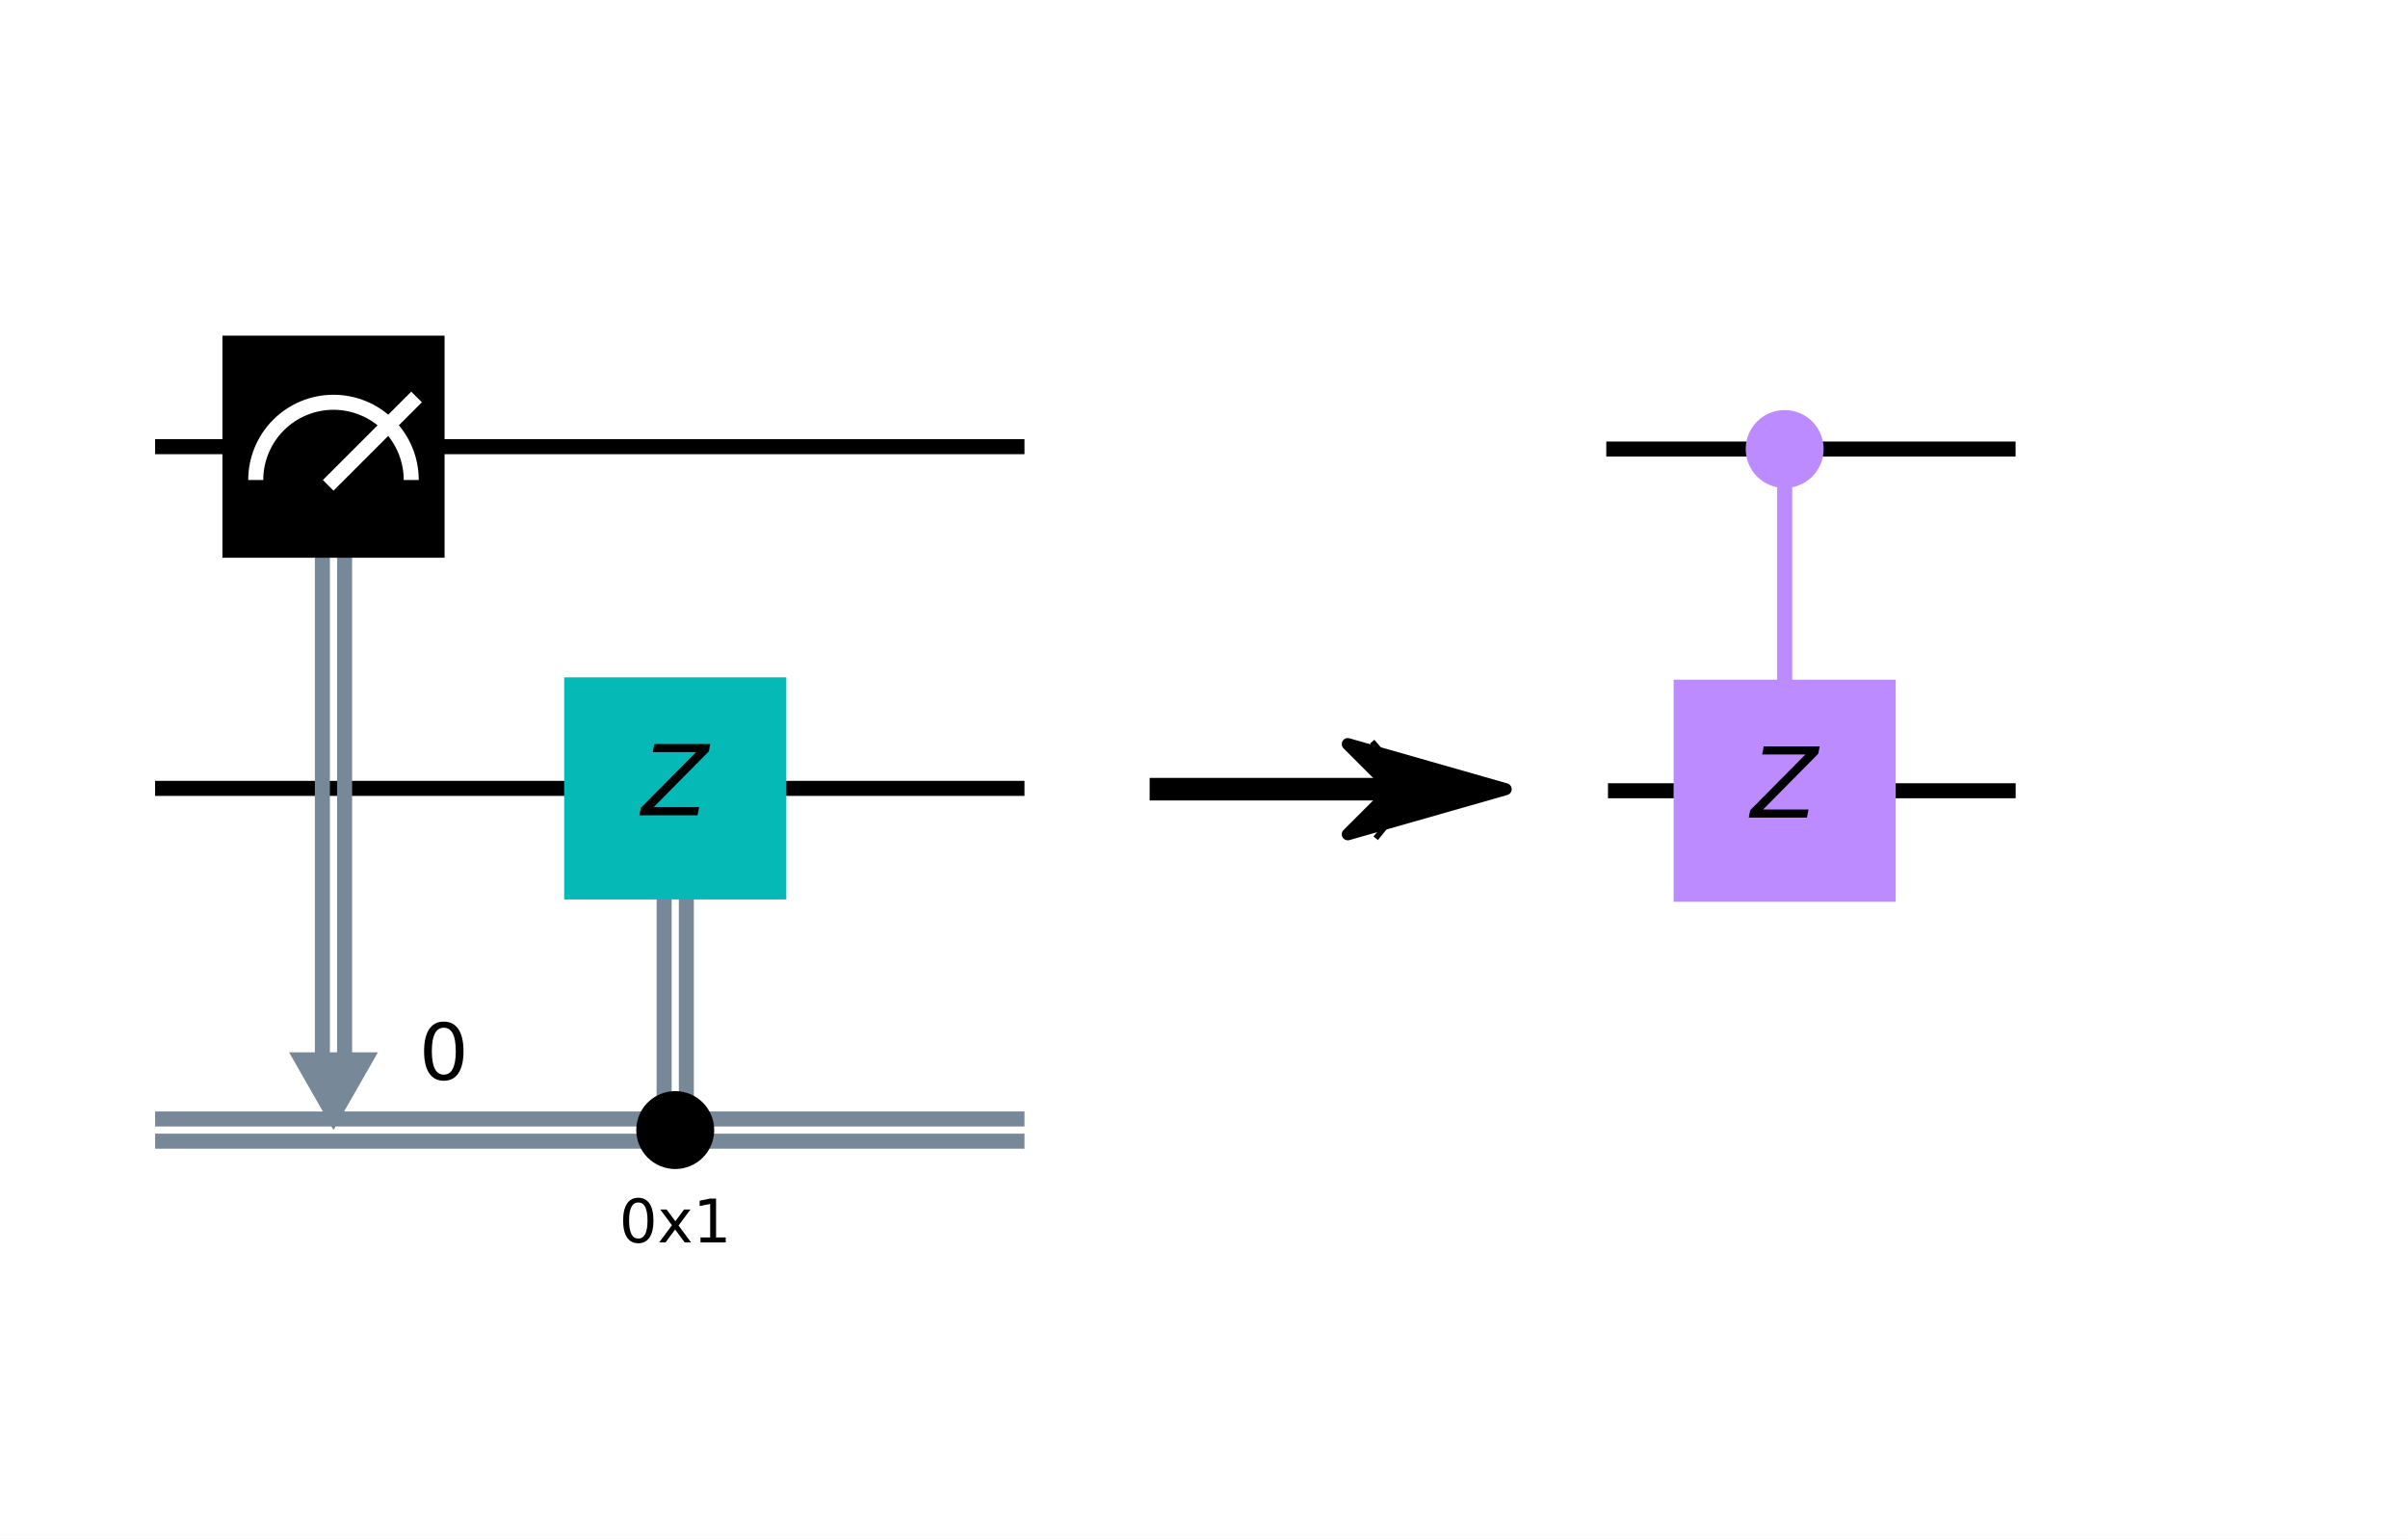
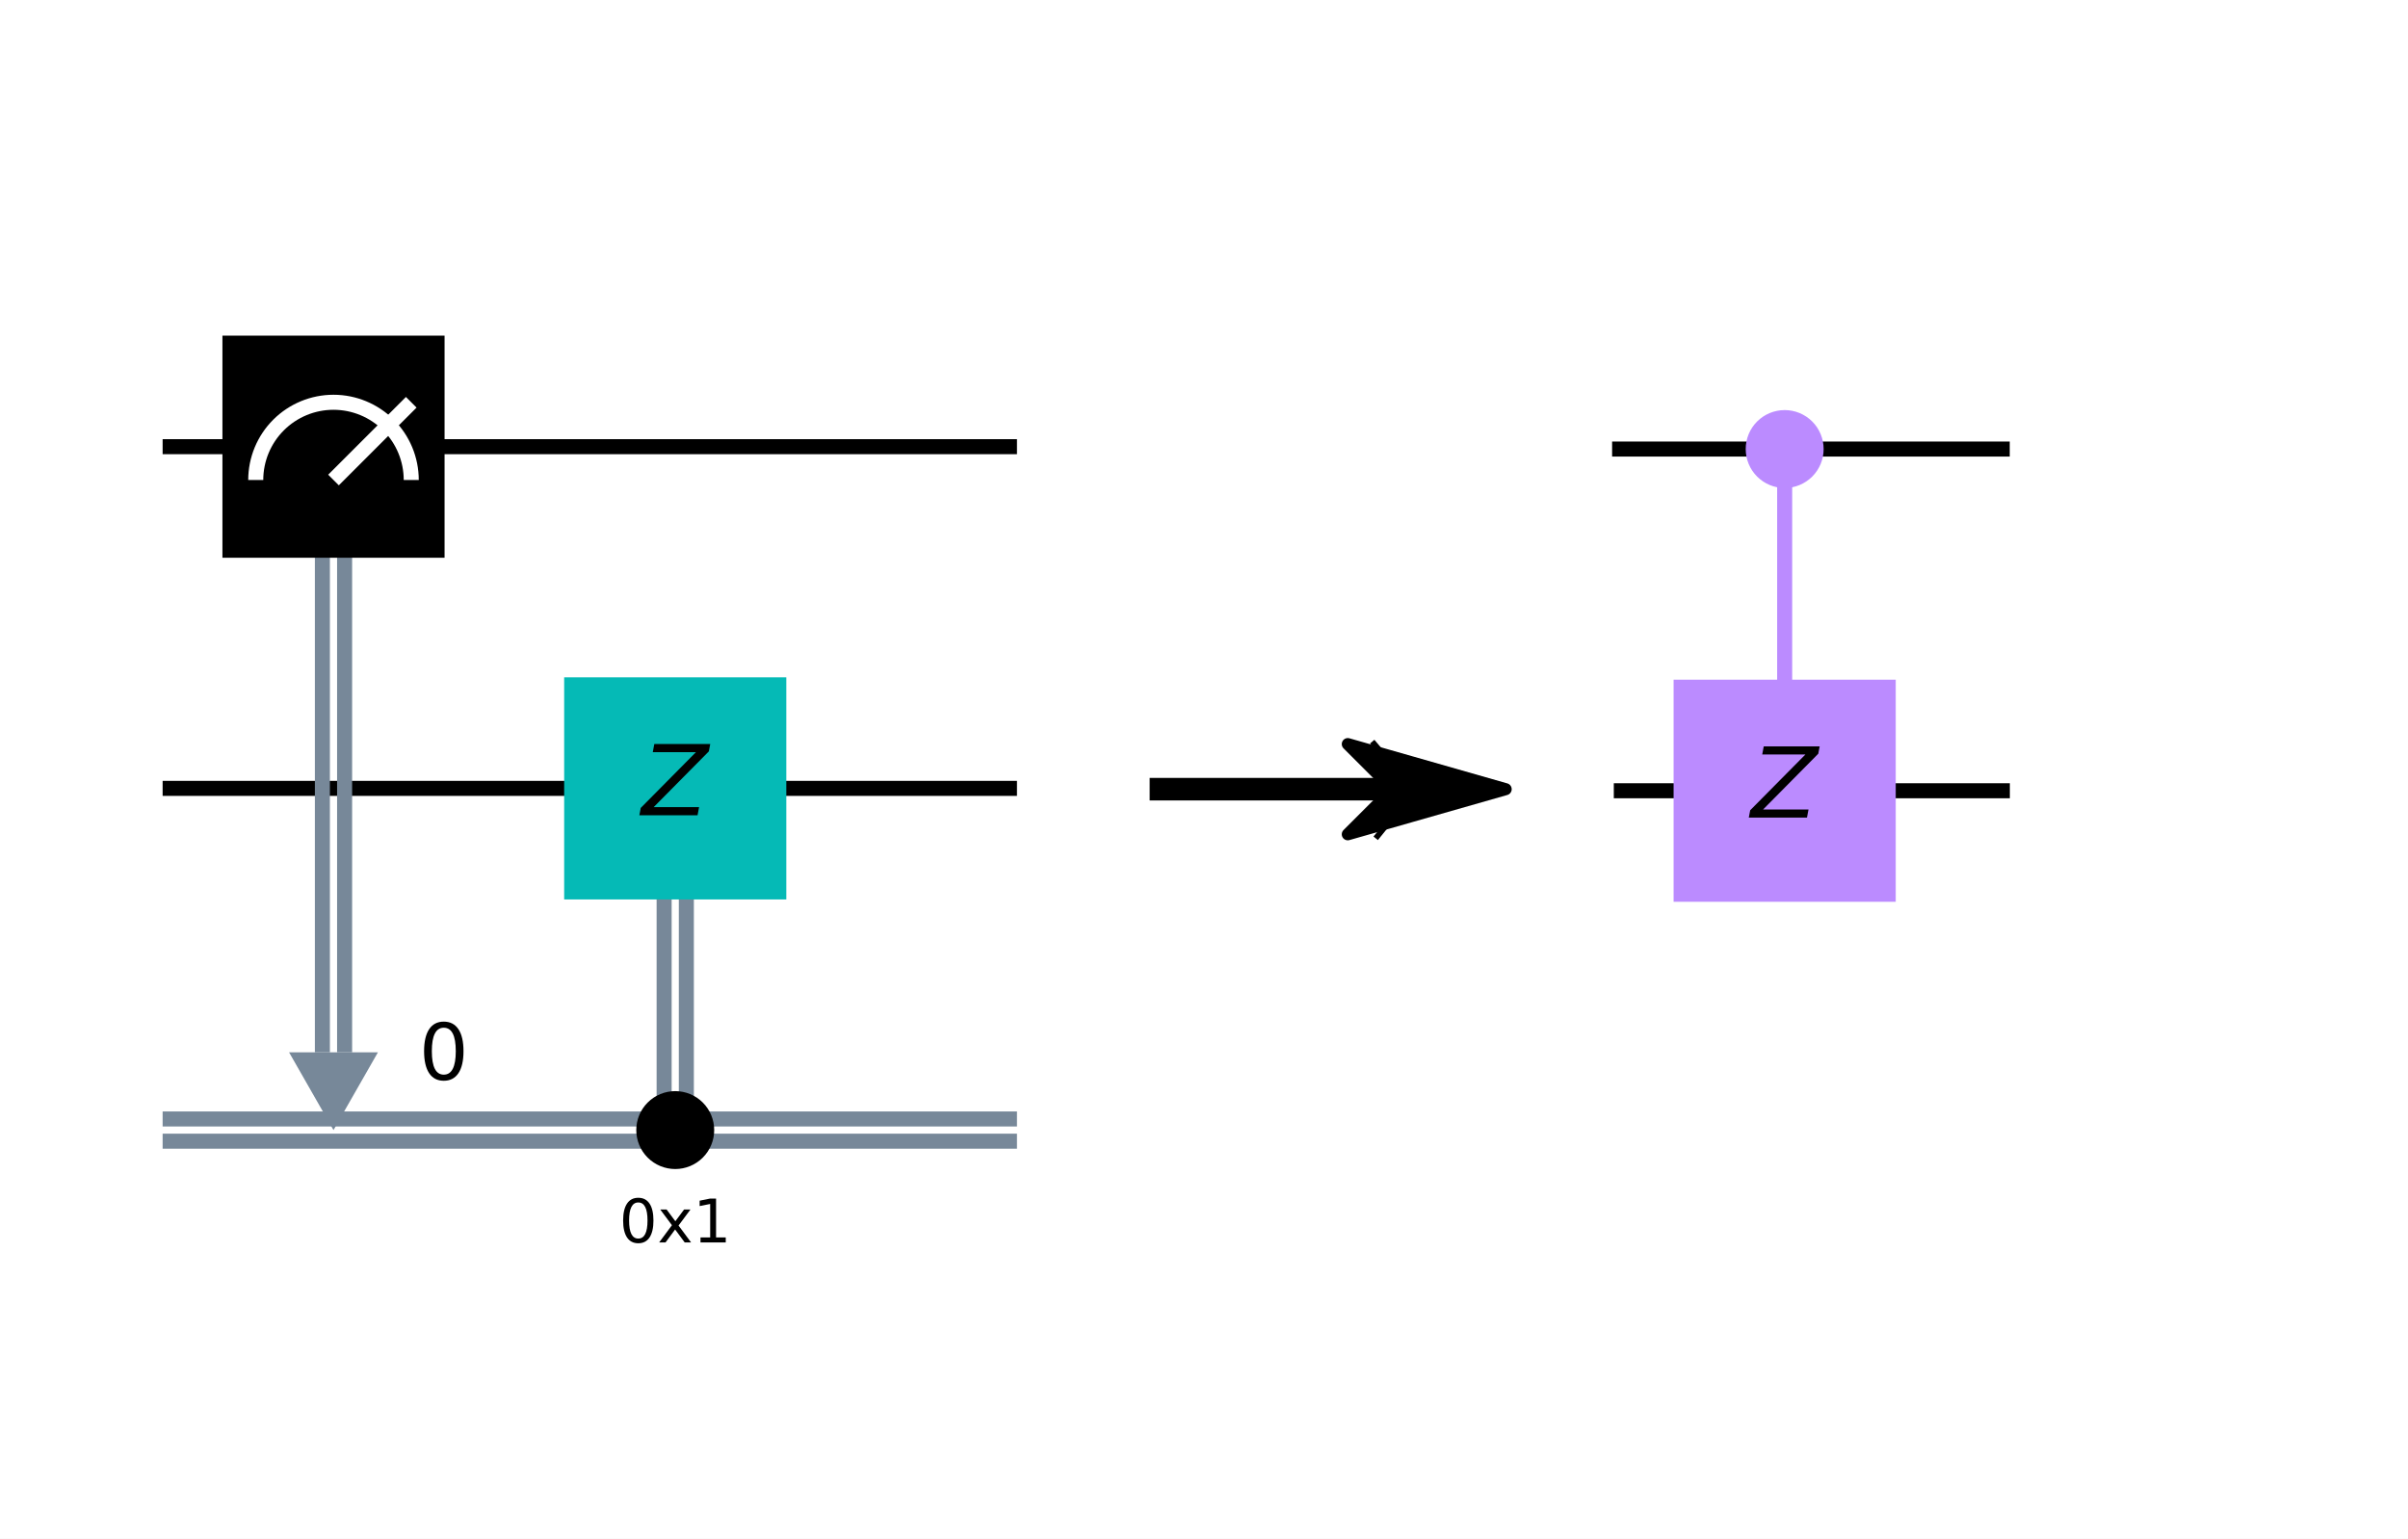
- <svg xmlns="http://www.w3.org/2000/svg" xmlns:xlink="http://www.w3.org/1999/xlink" id="svg631" width="320.264pt" viewBox="0 0 320.264 204.68" version="1.1" height="204.68pt">
+ <svg xmlns="http://www.w3.org/2000/svg" xmlns:xlink="http://www.w3.org/1999/xlink" id="svg631" width="427.019" height="272.907" version="1.1" viewBox="0 0 320.264 204.68">
  <defs id="defs498">
-     <marker style="overflow:visible;" id="Arrow2Lend" refX="0.0" refY="0.0" orient="auto">
-       <path transform="scale(1.1) rotate(180) translate(1,0)" d="M 8.719,4.034 L -2.207,0.016 L 8.719,-4.002 C 6.973,-1.63 6.983,1.616 8.719,4.034 z " style="fill-rule:evenodd;stroke-width:0.625;stroke-linejoin:round;stroke:#000000;stroke-opacity:1;fill:#000000;fill-opacity:1" id="path2093" />
+     <marker id="Arrow2Lend" orient="auto" overflow="visible" refX="0" refY="0">
+       <path id="path2093" fill="#000" fill-opacity="1" fill-rule="evenodd" stroke="#000" stroke-linejoin="round" stroke-opacity="1" stroke-width=".625" d="M 8.719,4.034 L -2.207,0.016 L 8.719,-4.002 C 6.973,-1.63 6.983,1.616 8.719,4.034 z" transform="scale(1.1) rotate(180) translate(1,0)" />
    </marker>
-     <marker style="overflow:visible;" id="marker2605" refX="0.0" refY="0.0" orient="auto">
-       <path transform="scale(0.4) rotate(180) translate(10,0)" style="fill-rule:evenodd;stroke:#000000;stroke-width:1pt;stroke-opacity:1;fill:#000000;fill-opacity:1" d="M 0.0,0.0 L 5.0,-5.0 L -12.5,0.0 L 5.0,5.0 L 0.0,0.0 z " id="path2603" />
+     <marker id="marker2605" orient="auto" overflow="visible" refX="0" refY="0">
+       <path id="path2603" fill="#000" fill-opacity="1" fill-rule="evenodd" stroke="#000" stroke-opacity="1" stroke-width="1pt" d="M 0.0,0.0 L 5.0,-5.0 L -12.5,0.0 L 5.0,5.0 L 0.0,0.0 z" transform="scale(0.4) rotate(180) translate(10,0)" />
    </marker>
-     <marker style="overflow:visible;" id="Arrow2Mend" refX="0.0" refY="0.0" orient="auto">
-       <path transform="scale(0.6) rotate(180) translate(0,0)" d="M 8.719,4.034 L -2.207,0.016 L 8.719,-4.002 C 6.973,-1.63 6.983,1.616 8.719,4.034 z " style="fill-rule:evenodd;stroke-width:0.625;stroke-linejoin:round;stroke:#000000;stroke-opacity:1;fill:#000000;fill-opacity:1" id="path2099" />
+     <marker id="Arrow2Mend" orient="auto" overflow="visible" refX="0" refY="0">
+       <path id="path2099" fill="#000" fill-opacity="1" fill-rule="evenodd" stroke="#000" stroke-linejoin="round" stroke-opacity="1" stroke-width=".625" d="M 8.719,4.034 L -2.207,0.016 L 8.719,-4.002 C 6.973,-1.63 6.983,1.616 8.719,4.034 z" transform="scale(0.6) rotate(180) translate(0,0)" />
    </marker>
-     <marker style="overflow:visible" id="marker2503" refX="0.0" refY="0.0" orient="auto">
-       <path transform="scale(0.4) translate(10,0)" style="fill-rule:evenodd;stroke:#000000;stroke-width:1pt;stroke-opacity:1;fill:#000000;fill-opacity:1" d="M 0.0,0.0 L 5.0,-5.0 L -12.5,0.0 L 5.0,5.0 L 0.0,0.0 z " id="path2501" />
+     <marker id="marker2503" orient="auto" overflow="visible" refX="0" refY="0">
+       <path id="path2501" fill="#000" fill-opacity="1" fill-rule="evenodd" stroke="#000" stroke-opacity="1" stroke-width="1pt" d="M 0.0,0.0 L 5.0,-5.0 L -12.5,0.0 L 5.0,5.0 L 0.0,0.0 z" transform="scale(0.4) translate(10,0)" />
    </marker>
-     <marker style="overflow:visible" id="Arrow1Mstart" refX="0.0" refY="0.0" orient="auto">
-       <path transform="scale(0.4) translate(10,0)" style="fill-rule:evenodd;stroke:#000000;stroke-width:1pt;stroke-opacity:1;fill:#000000;fill-opacity:1" d="M 0.0,0.0 L 5.0,-5.0 L -12.5,0.0 L 5.0,5.0 L 0.0,0.0 z " id="path2078" />
+     <marker id="Arrow1Mstart" orient="auto" overflow="visible" refX="0" refY="0">
+       <path id="path2078" fill="#000" fill-opacity="1" fill-rule="evenodd" stroke="#000" stroke-opacity="1" stroke-width="1pt" d="M 0.0,0.0 L 5.0,-5.0 L -12.5,0.0 L 5.0,5.0 L 0.0,0.0 z" transform="scale(0.4) translate(10,0)" />
    </marker>
-     <marker style="overflow:visible" id="Arrow1Lstart" refX="0.0" refY="0.0" orient="auto">
-       <path transform="scale(0.8) translate(12.5,0)" style="fill-rule:evenodd;stroke:#000000;stroke-width:1pt;stroke-opacity:1;fill:#000000;fill-opacity:1" d="M 0.0,0.0 L 5.0,-5.0 L -12.5,0.0 L 5.0,5.0 L 0.0,0.0 z " id="path2072" />
+     <marker id="Arrow1Lstart" orient="auto" overflow="visible" refX="0" refY="0">
+       <path id="path2072" fill="#000" fill-opacity="1" fill-rule="evenodd" stroke="#000" stroke-opacity="1" stroke-width="1pt" d="M 0.0,0.0 L 5.0,-5.0 L -12.5,0.0 L 5.0,5.0 L 0.0,0.0 z" transform="scale(0.8) translate(12.5,0)" />
    </marker>
-     <marker style="overflow:visible;" id="Arrow1Mend" refX="0.0" refY="0.0" orient="auto">
-       <path transform="scale(0.4) rotate(180) translate(10,0)" style="fill-rule:evenodd;stroke:#000000;stroke-width:1pt;stroke-opacity:1;fill:#000000;fill-opacity:1" d="M 0.0,0.0 L 5.0,-5.0 L -12.5,0.0 L 5.0,5.0 L 0.0,0.0 z " id="path2081" />
+     <marker id="Arrow1Mend" orient="auto" overflow="visible" refX="0" refY="0">
+       <path id="path2081" fill="#000" fill-opacity="1" fill-rule="evenodd" stroke="#000" stroke-opacity="1" stroke-width="1pt" d="M 0.0,0.0 L 5.0,-5.0 L -12.5,0.0 L 5.0,5.0 L 0.0,0.0 z" transform="scale(0.4) rotate(180) translate(10,0)" />
    </marker>
-     <marker style="overflow:visible" id="Arrow1Sstart" refX="0.0" refY="0.0" orient="auto">
-       <path transform="scale(0.2) translate(6,0)" style="fill-rule:evenodd;stroke:#000000;stroke-width:1pt;stroke-opacity:1;fill:#000000;fill-opacity:1" d="M 0.0,0.0 L 5.0,-5.0 L -12.5,0.0 L 5.0,5.0 L 0.0,0.0 z " id="path2084" />
+     <marker id="Arrow1Sstart" orient="auto" overflow="visible" refX="0" refY="0">
+       <path id="path2084" fill="#000" fill-opacity="1" fill-rule="evenodd" stroke="#000" stroke-opacity="1" stroke-width="1pt" d="M 0.0,0.0 L 5.0,-5.0 L -12.5,0.0 L 5.0,5.0 L 0.0,0.0 z" transform="scale(0.2) translate(6,0)" />
    </marker>
-     <marker style="overflow:visible;" id="Arrow1Send" refX="0.0" refY="0.0" orient="auto">
-       <path transform="scale(0.2) rotate(180) translate(6,0)" style="fill-rule:evenodd;stroke:none;stroke-width:1pt;stroke-opacity:1;fill:#000000;fill-opacity:1" d="M 0.0,0.0 L 5.0,-5.0 L -12.5,0.0 L 5.0,5.0 L 0.0,0.0 z " id="path2087" />
+     <marker id="Arrow1Send" orient="auto" overflow="visible" refX="0" refY="0">
+       <path id="path2087" fill="#000" fill-opacity="1" fill-rule="evenodd" stroke="none" stroke-opacity="1" stroke-width="1pt" d="M 0.0,0.0 L 5.0,-5.0 L -12.5,0.0 L 5.0,5.0 L 0.0,0.0 z" transform="scale(0.2) rotate(180) translate(6,0)" />
    </marker>
-     <style id="style496" type="text/css">
- *{stroke-linecap:butt;stroke-linejoin:round;}
-   </style>
+     <style id="style496" type="text/css">*{stroke-linecap:butt;stroke-linejoin:round}</style>
    <clipPath id="pfc583bf404">
-       <rect height="154.533" width="196.348" x="35.109" y="24.562" id="rect485" />
+       <rect id="rect485" width="196.348" height="154.533" x="35.109" y="24.562" />
    </clipPath>
    <clipPath id="clipPath1047">
-       <rect height="154.533" width="196.348" x="35.109" y="24.562" id="rect1045" />
+       <rect id="rect1045" width="196.348" height="154.533" x="35.109" y="24.562" />
    </clipPath>
    <clipPath id="clipPath1051">
-       <rect height="154.533" width="196.348" x="35.109" y="24.562" id="rect1049" />
+       <rect id="rect1049" width="196.348" height="154.533" x="35.109" y="24.562" />
    </clipPath>
    <clipPath id="clipPath1055">
-       <rect height="154.533" width="196.348" x="35.109" y="24.562" id="rect1053" />
+       <rect id="rect1053" width="196.348" height="154.533" x="35.109" y="24.562" />
    </clipPath>
    <clipPath id="clipPath1059">
-       <rect height="154.533" width="196.348" x="35.109" y="24.562" id="rect1057" />
+       <rect id="rect1057" width="196.348" height="154.533" x="35.109" y="24.562" />
    </clipPath>
    <clipPath id="clipPath1063">
-       <rect height="154.533" width="196.348" x="35.109" y="24.562" id="rect1061" />
+       <rect id="rect1061" width="196.348" height="154.533" x="35.109" y="24.562" />
    </clipPath>
    <clipPath id="clipPath1067">
-       <rect height="154.533" width="196.348" x="35.109" y="24.562" id="rect1065" />
+       <rect id="rect1065" width="196.348" height="154.533" x="35.109" y="24.562" />
    </clipPath>
    <clipPath id="clipPath1071">
-       <rect height="154.533" width="196.348" x="35.109" y="24.562" id="rect1069" />
+       <rect id="rect1069" width="196.348" height="154.533" x="35.109" y="24.562" />
    </clipPath>
-     <path d="M 13.094,72.906 H 70.312 L 68.891,65.375 12.406,8.297 H 58.891 L 57.328,0 h -59.531 l 1.422,7.516 56.5,57.078 h -44.188 z" id="DejaVuSans-Oblique-90-1" />
+     <path id="DejaVuSans-Oblique-90-1" d="M 13.094,72.906 H 70.312 L 68.891,65.375 12.406,8.297 H 58.891 L 57.328,0 h -59.531 l 1.422,7.516 56.5,57.078 h -44.188 z" />
  </defs>
-   <path id="path500" style="fill:#ffffff" d="M 0,204.68 H 320.264 V 0 H 0 Z" />
-   <g transform="translate(-145.2325,-1.505)" id="patch_2">
-     <path id="path503" style="fill:#778899" d="m 183.679,141.484 h 11.817 l -5.909,10.34 z" clip-path="url(#pb245b75ef5)" />
+   <path id="path500" fill="#fff" d="M 0,204.68 H 320.264 V 0 H 0 Z" />
+   <g id="patch_2" transform="translate(-145.2325,-1.505)">
+     <path id="path503" fill="#789" d="m 183.679,141.484 h 11.817 l -5.909,10.34 z" clip-path="url(#pb245b75ef5)" />
  </g>
-   <g transform="translate(-145.2325,-1.505)" id="line2d_1">
-     <path id="path506" style="fill:none;stroke:#000000;stroke-width:2;stroke-linecap:square" d="m 166.862,60.922 h 113.627" clip-path="url(#pb245b75ef5)" />
+   <g id="line2d_1" transform="translate(-145.2325,-1.505)">
+     <path id="path506" fill="none" stroke="#000" stroke-linecap="square" stroke-width="2" d="m 166.862,60.922 h 113.627" clip-path="url(#pb245b75ef5)" />
  </g>
-   <g transform="translate(-145.2325,-1.505)" id="line2d_2">
-     <path id="path509" style="fill:none;stroke:#000000;stroke-width:2;stroke-linecap:square" d="m 166.862,106.373 h 113.627" clip-path="url(#pb245b75ef5)" />
+   <g id="line2d_2" transform="translate(-145.2325,-1.505)">
+     <path id="path509" fill="none" stroke="#000" stroke-linecap="square" stroke-width="2" d="m 166.862,106.373 h 113.627" clip-path="url(#pb245b75ef5)" />
  </g>
-   <g transform="translate(-145.2325,-1.505)" id="line2d_3">
-     <path id="path512" style="fill:none;stroke:#778899;stroke-width:2;stroke-linecap:square" d="m 166.862,150.347 h 113.627" clip-path="url(#pb245b75ef5)" />
+   <g id="line2d_3" transform="translate(-145.2325,-1.505)">
+     <path id="path512" fill="none" stroke="#789" stroke-linecap="square" stroke-width="2" d="m 166.862,150.347 h 113.627" clip-path="url(#pb245b75ef5)" />
  </g>
-   <g transform="translate(-145.2325,-1.505)" id="line2d_4">
-     <path id="path515" style="fill:none;stroke:#778899;stroke-width:2;stroke-linecap:square" d="m 166.862,153.302 h 113.627" clip-path="url(#pb245b75ef5)" />
+   <g id="line2d_4" transform="translate(-145.2325,-1.505)">
+     <path id="path515" fill="none" stroke="#789" stroke-linecap="square" stroke-width="2" d="m 166.862,153.302 h 113.627" clip-path="url(#pb245b75ef5)" />
  </g>
-   <g transform="translate(-145.2325,-1.505)" id="line2d_5">
-     <path id="path518" style="fill:none;stroke:#778899;stroke-width:2;stroke-linecap:square" d="m 191.065,60.922 v 80.562" clip-path="url(#pb245b75ef5)" />
+   <g id="line2d_5" transform="translate(-145.2325,-1.505)">
+     <path id="path518" fill="none" stroke="#789" stroke-linecap="square" stroke-width="2" d="m 191.065,60.922 v 80.562" clip-path="url(#pb245b75ef5)" />
  </g>
-   <g transform="translate(-145.2325,-1.505)" id="line2d_6">
-     <path id="path521" style="fill:none;stroke:#778899;stroke-width:2;stroke-linecap:square" d="m 188.111,60.922 v 80.562" clip-path="url(#pb245b75ef5)" />
+   <g id="line2d_6" transform="translate(-145.2325,-1.505)">
+     <path id="path521" fill="none" stroke="#789" stroke-linecap="square" stroke-width="2" d="m 188.111,60.922 v 80.562" clip-path="url(#pb245b75ef5)" />
  </g>
-   <g transform="translate(-145.2325,-1.505)" id="line2d_7">
-     <path id="path524" style="fill:none;stroke:#778899;stroke-width:2;stroke-linecap:square" d="m 236.516,106.373 v 45.451" clip-path="url(#pb245b75ef5)" />
+   <g id="line2d_7" transform="translate(-145.2325,-1.505)">
+     <path id="path524" fill="none" stroke="#789" stroke-linecap="square" stroke-width="2" d="m 236.516,106.373 v 45.451" clip-path="url(#pb245b75ef5)" />
  </g>
-   <g transform="translate(-145.2325,-1.505)" id="line2d_8">
-     <path id="path527" style="fill:none;stroke:#778899;stroke-width:2;stroke-linecap:square" d="m 233.562,106.373 v 45.451" clip-path="url(#pb245b75ef5)" />
+   <g id="line2d_8" transform="translate(-145.2325,-1.505)">
+     <path id="path527" fill="none" stroke="#789" stroke-linecap="square" stroke-width="2" d="m 233.562,106.373 v 45.451" clip-path="url(#pb245b75ef5)" />
  </g>
-   <g transform="translate(-145.2325,-1.505)" id="patch_3">
+   <g id="patch_3" transform="translate(-145.2325,-1.505)">
    <path id="path530" d="m 174.816,75.694 h 29.543 v -29.543 h -29.543 z" clip-path="url(#pb245b75ef5)" />
  </g>
-   <g transform="translate(-145.2325,-1.505)" id="patch_4">
-     <path id="path533" style="fill:none;stroke:#ffffff;stroke-width:2;stroke-linejoin:miter" d="m 199.928,65.354 c 0,-2.741 -1.09,-5.373 -3.029,-7.312 -1.938,-1.938 -4.57,-3.029 -7.312,-3.029 -2.741,0 -5.373,1.09 -7.312,3.029 -1.938,1.938 -3.029,4.57 -3.029,7.312" clip-path="url(#pb245b75ef5)" />
+   <g id="patch_4" transform="translate(-145.2325,-1.505)">
+     <path id="path533" fill="none" stroke="#fff" stroke-linejoin="miter" stroke-width="2" d="m 199.928,65.354 c 0,-2.741 -1.09,-5.373 -3.029,-7.312 -1.938,-1.938 -4.57,-3.029 -7.312,-3.029 -2.741,0 -5.373,1.09 -7.312,3.029 -1.938,1.938 -3.029,4.57 -3.029,7.312" clip-path="url(#pb245b75ef5)" />
  </g>
-   <g transform="translate(-145.2325,-1.505)" id="patch_5">
-     <path id="path536" style="stroke:#000000;stroke-width:1.5;stroke-linejoin:miter" d="m 235.039,156.256 c 1.175,0 2.303,-0.467 3.134,-1.298 0.831,-0.831 1.298,-1.958 1.298,-3.134 0,-1.175 -0.467,-2.303 -1.298,-3.134 -0.831,-0.831 -1.958,-1.298 -3.134,-1.298 -1.175,0 -2.303,0.467 -3.134,1.298 -0.831,0.831 -1.298,1.958 -1.298,3.134 0,1.175 0.467,2.303 1.298,3.134 0.831,0.831 1.958,1.298 3.134,1.298 z" clip-path="url(#pb245b75ef5)" />
+   <g id="patch_5" transform="translate(-145.2325,-1.505)">
+     <path id="path536" stroke="#000" stroke-linejoin="miter" stroke-width="1.5" d="m 235.039,156.256 c 1.175,0 2.303,-0.467 3.134,-1.298 0.831,-0.831 1.298,-1.958 1.298,-3.134 0,-1.175 -0.467,-2.303 -1.298,-3.134 -0.831,-0.831 -1.958,-1.298 -3.134,-1.298 -1.175,0 -2.303,0.467 -3.134,1.298 -0.831,0.831 -1.298,1.958 -1.298,3.134 0,1.175 0.467,2.303 1.298,3.134 0.831,0.831 1.958,1.298 3.134,1.298 z" clip-path="url(#pb245b75ef5)" />
  </g>
-   <g transform="translate(-145.2325,-1.505)" id="patch_6">
-     <path id="path539" style="fill:#05bab6" d="m 220.267,121.145 h 29.543 V 91.602 h -29.543 z" clip-path="url(#pb245b75ef5)" />
+   <g id="patch_6" transform="translate(-145.2325,-1.505)">
+     <path id="path539" fill="#05bab6" d="m 220.267,121.145 h 29.543 V 91.602 h -29.543 z" clip-path="url(#pb245b75ef5)" />
  </g>
-   <g transform="translate(-145.2325,-1.505)" id="line2d_9">
-     <path id="path542" style="fill:none;stroke:#ffffff;stroke-width:2;stroke-linecap:square" d="M 189.588,65.354 199.928,55.014" clip-path="url(#pb245b75ef5)" />
+   <g id="line2d_9" transform="translate(-145.2325,-1.505)">
+     <path id="path542" fill="none" stroke="#fff" stroke-linecap="square" stroke-width="2" d="M 189.588,65.354 199.928,55.014" clip-path="url(#pb245b75ef5)" />
  </g>
-   <g transform="translate(-145.2325,-1.505)" id="text_1">
+   <g id="text_1" transform="translate(-145.2325,-1.505)">
    <g id="g552" clip-path="url(#pb245b75ef5)">
      <defs id="defs546">
        <path id="DejaVuSans-48" d="m 31.781,66.406 q -7.609,0 -11.453,-7.5 Q 16.5,51.422 16.5,36.375 q 0,-14.984 3.828,-22.484 3.844,-7.5 11.453,-7.5 7.672,0 11.5,7.5 3.844,7.5 3.844,22.484 0,15.047 -3.844,22.531 -3.828,7.5 -11.5,7.5 z m 0,7.812 q 12.266,0 18.734,-9.703 6.469,-9.688 6.469,-28.141 0,-18.406 -6.469,-28.109 -6.469,-9.688 -18.734,-9.688 -12.25,0 -18.719,9.688 Q 6.594,17.969 6.594,36.375 q 0,18.453 6.469,28.141 6.469,9.703 18.719,9.703 z" />
      </defs>
      <g id="g550" transform="matrix(0.104,0,0,-0.104,200.9506,145.1164)">
-         <use height="100%" width="100%" y="0" x="0" id="use548" xlink:href="#DejaVuSans-48" />
+         <use id="use548" width="100%" height="100%" x="0" y="0" xlink:href="#DejaVuSans-48" />
      </g>
    </g>
  </g>
-   <g transform="translate(-145.2325,-1.505)" id="text_2">
+   <g id="text_2" transform="translate(-145.2325,-1.505)">
    <g id="g567" clip-path="url(#pb245b75ef5)">
      <defs id="defs557">
        <path id="DejaVuSans-120" d="M 54.891,54.688 35.109,28.078 55.906,0 H 45.312 L 29.391,21.484 13.484,0 H 2.875 L 24.125,28.609 4.688,54.688 h 10.594 l 14.5,-19.484 14.5,19.484 z" />
        <path id="DejaVuSans-49" d="m 12.406,8.297 h 16.109 v 55.625 L 10.984,60.406 v 8.984 l 17.438,3.516 H 38.281 V 8.297 H 54.391 V 0 H 12.406 Z" />
      </defs>
      <g id="g565" transform="matrix(0.08,0,0,-0.08,227.5814,166.7661)">
-         <use height="100%" width="100%" y="0" x="0" id="use559" xlink:href="#DejaVuSans-48" />
-         <use height="100%" width="100%" y="0" id="use561" xlink:href="#DejaVuSans-120" x="63.623" />
-         <use height="100%" width="100%" y="0" id="use563" xlink:href="#DejaVuSans-49" x="122.803" />
+         <use id="use559" width="100%" height="100%" x="0" y="0" xlink:href="#DejaVuSans-48" />
+         <use id="use561" width="100%" height="100%" x="63.623" y="0" xlink:href="#DejaVuSans-120" />
+         <use id="use563" width="100%" height="100%" x="122.803" y="0" xlink:href="#DejaVuSans-49" />
      </g>
    </g>
  </g>
-   <g transform="translate(-145.2325,-1.505)" id="text_3">
+   <g id="text_3" transform="translate(-145.2325,-1.505)">
    <g id="g577" clip-path="url(#pb245b75ef5)">
      <defs id="defs571">
        <path id="DejaVuSans-Oblique-90" d="M 13.094,72.906 H 70.312 L 68.891,65.375 12.406,8.297 H 58.891 L 57.328,0 h -59.531 l 1.422,7.516 56.5,57.078 h -44.188 z" />
      </defs>
      <g id="g575" transform="matrix(0.13,0,0,-0.13,230.5539,109.9606)">
-         <use height="100%" width="100%" y="0" x="0" id="use573" xlink:href="#DejaVuSans-Oblique-90" transform="translate(0,0.09375)" />
+         <use id="use573" width="100%" height="100%" x="0" y="0" transform="translate(0,0.09375)" xlink:href="#DejaVuSans-Oblique-90" />
      </g>
    </g>
  </g>
  <defs id="defs629">
    <clipPath id="pb245b75ef5">
-       <rect id="rect626" y="24.562" x="43.236" width="241.799" height="154.533" />
+       <rect id="rect626" width="241.799" height="154.533" x="43.236" y="24.562" />
    </clipPath>
  </defs>
-   <g transform="matrix(0.7756989,0,0,1,91.28033,-1.192502)" style="stroke-linecap:butt;stroke-linejoin:round" id="line2d_1-5">
-     <path clip-path="url(#pfc583bf404)" d="m 158.735,60.922 h 68.177" style="fill:none;stroke:#000000;stroke-width:2;stroke-linecap:square" id="path406" />
+   <g id="line2d_1-5" stroke-linecap="butt" stroke-linejoin="round" transform="matrix(0.7756989,0,0,1,91.28033,-1.192502)">
+     <path id="path406" fill="none" stroke="#000" stroke-linecap="square" stroke-width="2" d="m 158.735,60.922 h 68.177" clip-path="url(#pfc583bf404)" />
  </g>
-   <g transform="matrix(0.7726145,0,0,1,91.99423,-1.192502)" style="stroke-linecap:butt;stroke-linejoin:round" id="line2d_2-7">
-     <path clip-path="url(#pfc583bf404)" d="m 158.735,106.373 h 68.177" style="fill:none;stroke:#000000;stroke-width:2;stroke-linecap:square" id="path409" />
+   <g id="line2d_2-7" stroke-linecap="butt" stroke-linejoin="round" transform="matrix(0.7726145,0,0,1,91.99423,-1.192502)">
+     <path id="path409" fill="none" stroke="#000" stroke-linecap="square" stroke-width="2" d="m 158.735,106.373 h 68.177" clip-path="url(#pfc583bf404)" />
  </g>
-   <g transform="translate(55.90012,-1.192502)" style="stroke-linecap:butt;stroke-linejoin:round" id="line2d_5-9">
-     <path clip-path="url(#pfc583bf404)" d="M 181.461,106.373 V 60.922" style="fill:none;stroke:#bb8bff;stroke-width:2;stroke-linecap:square" id="path418" />
+   <g id="line2d_5-9" stroke-linecap="butt" stroke-linejoin="round" transform="translate(55.90012,-1.192502)">
+     <path id="path418" fill="none" stroke="#bb8bff" stroke-linecap="square" stroke-width="2" d="M 181.461,106.373 V 60.922" clip-path="url(#pfc583bf404)" />
  </g>
-   <g transform="translate(55.90012,-1.192502)" style="stroke-linecap:butt;stroke-linejoin:round" id="patch_2-9">
-     <path clip-path="url(#pfc583bf404)" d="m 181.461,65.354 c 1.175,0 2.303,-0.467 3.134,-1.298 0.831,-0.831 1.298,-1.958 1.298,-3.134 0,-1.175 -0.467,-2.303 -1.298,-3.134 -0.831,-0.831 -1.958,-1.298 -3.134,-1.298 -1.175,0 -2.303,0.467 -3.134,1.298 -0.831,0.831 -1.298,1.958 -1.298,3.134 0,1.175 0.467,2.303 1.298,3.134 0.831,0.831 1.958,1.298 3.134,1.298 z" style="fill:#bb8bff;stroke:#bb8bff;stroke-width:1.5;stroke-linejoin:miter" id="path421" />
+   <g id="patch_2-9" stroke-linecap="butt" stroke-linejoin="round" transform="translate(55.90012,-1.192502)">
+     <path id="path421" fill="#bb8bff" stroke="#bb8bff" stroke-linejoin="miter" stroke-width="1.5" d="m 181.461,65.354 c 1.175,0 2.303,-0.467 3.134,-1.298 0.831,-0.831 1.298,-1.958 1.298,-3.134 0,-1.175 -0.467,-2.303 -1.298,-3.134 -0.831,-0.831 -1.958,-1.298 -3.134,-1.298 -1.175,0 -2.303,0.467 -3.134,1.298 -0.831,0.831 -1.298,1.958 -1.298,3.134 0,1.175 0.467,2.303 1.298,3.134 0.831,0.831 1.958,1.298 3.134,1.298 z" clip-path="url(#pfc583bf404)" />
  </g>
-   <g transform="translate(55.90012,-1.192502)" style="stroke-linecap:butt;stroke-linejoin:round" id="patch_3-4">
-     <path clip-path="url(#pfc583bf404)" d="m 166.689,121.145 h 29.543 V 91.602 h -29.543 z" style="fill:#bb8bff" id="path424" />
+   <g id="patch_3-4" stroke-linecap="butt" stroke-linejoin="round" transform="translate(55.90012,-1.192502)">
+     <path id="path424" fill="#bb8bff" d="m 166.689,121.145 h 29.543 V 91.602 h -29.543 z" clip-path="url(#pfc583bf404)" />
  </g>
-   <g transform="translate(55.90012,-1.192502)" style="stroke-linecap:butt;stroke-linejoin:round" id="text_1-7">
-     <g clip-path="url(#pfc583bf404)" id="g434">
+   <g id="text_1-7" stroke-linecap="butt" stroke-linejoin="round" transform="translate(55.90012,-1.192502)">
+     <g id="g434" clip-path="url(#pfc583bf404)">
      <defs id="defs428">
-         <path d="M 13.094,72.906 H 70.312 L 68.891,65.375 12.406,8.297 H 58.891 L 57.328,0 h -59.531 l 1.422,7.516 56.5,57.078 h -44.188 z" id="path1164" />
+         <path id="path1164" d="M 13.094,72.906 H 70.312 L 68.891,65.375 12.406,8.297 H 58.891 L 57.328,0 h -59.531 l 1.422,7.516 56.5,57.078 h -44.188 z" />
      </defs>
-       <g transform="matrix(0.13,0,0,-0.13,176.9759,109.9606)" id="g432">
-         <use transform="translate(0,0.09375)" xlink:href="#DejaVuSans-Oblique-90-1" id="use430" x="0" y="0" width="100%" height="100%" />
+       <g id="g432" transform="matrix(0.13,0,0,-0.13,176.9759,109.9606)">
+         <use id="use430" width="100%" height="100%" x="0" y="0" transform="translate(0,0.09375)" xlink:href="#DejaVuSans-Oblique-90-1" />
      </g>
    </g>
  </g>
-   <path id="path1177" d="m 183.257,111.743 c 0.946,-1.166 2.941,-3.625 5.112,-6.302 a 0.375,0.375 44.349 0 0 -0.005,-0.479 c -1.898,-2.233 -3.918,-4.612 -5.571,-6.557 l -0.572,0.486 c 1.595,1.877 3.532,4.156 5.37,6.32 -2.095,2.582 -3.999,4.929 -4.916,6.06 z m 0,0 c 0.946,-1.166 2.941,-3.625 5.112,-6.302 a 0.375,0.375 44.348 0 0 -0.005,-0.479 c -1.898,-2.233 -3.918,-4.612 -5.571,-6.557 l -0.572,0.486 c 1.595,1.877 3.532,4.156 5.37,6.32 -2.095,2.582 -3.999,4.929 -4.916,6.06 z" style="fill:#000000;fill-rule:nonzero;stroke:none;stroke-width:0.75px;stroke-linecap:butt;stroke-linejoin:miter;stroke-opacity:1" />
-   <path id="path2681" d="m 152.905,104.975 h 44.351" style="fill:none;stroke:#000000;stroke-width:3;stroke-linecap:butt;stroke-linejoin:miter;stroke-miterlimit:4;stroke-dasharray:none;stroke-opacity:1;marker-end:url(#marker2605)" />
+   <path id="path1177" fill="#000" fill-rule="nonzero" stroke="none" stroke-linecap="butt" stroke-linejoin="miter" stroke-opacity="1" stroke-width=".75" d="m 183.257,111.743 c 0.946,-1.166 2.941,-3.625 5.112,-6.302 a 0.375,0.375 44.349 0 0 -0.005,-0.479 c -1.898,-2.233 -3.918,-4.612 -5.571,-6.557 l -0.572,0.486 c 1.595,1.877 3.532,4.156 5.37,6.32 -2.095,2.582 -3.999,4.929 -4.916,6.06 z m 0,0 c 0.946,-1.166 2.941,-3.625 5.112,-6.302 a 0.375,0.375 44.348 0 0 -0.005,-0.479 c -1.898,-2.233 -3.918,-4.612 -5.571,-6.557 l -0.572,0.486 c 1.595,1.877 3.532,4.156 5.37,6.32 -2.095,2.582 -3.999,4.929 -4.916,6.06 z" />
+   <path id="path2681" fill="none" stroke="#000" stroke-dasharray="none" stroke-linecap="butt" stroke-linejoin="miter" stroke-miterlimit="4" stroke-opacity="1" stroke-width="3" marker-end="url(#marker2605)" d="m 152.905,104.975 h 44.351" />
</svg>
